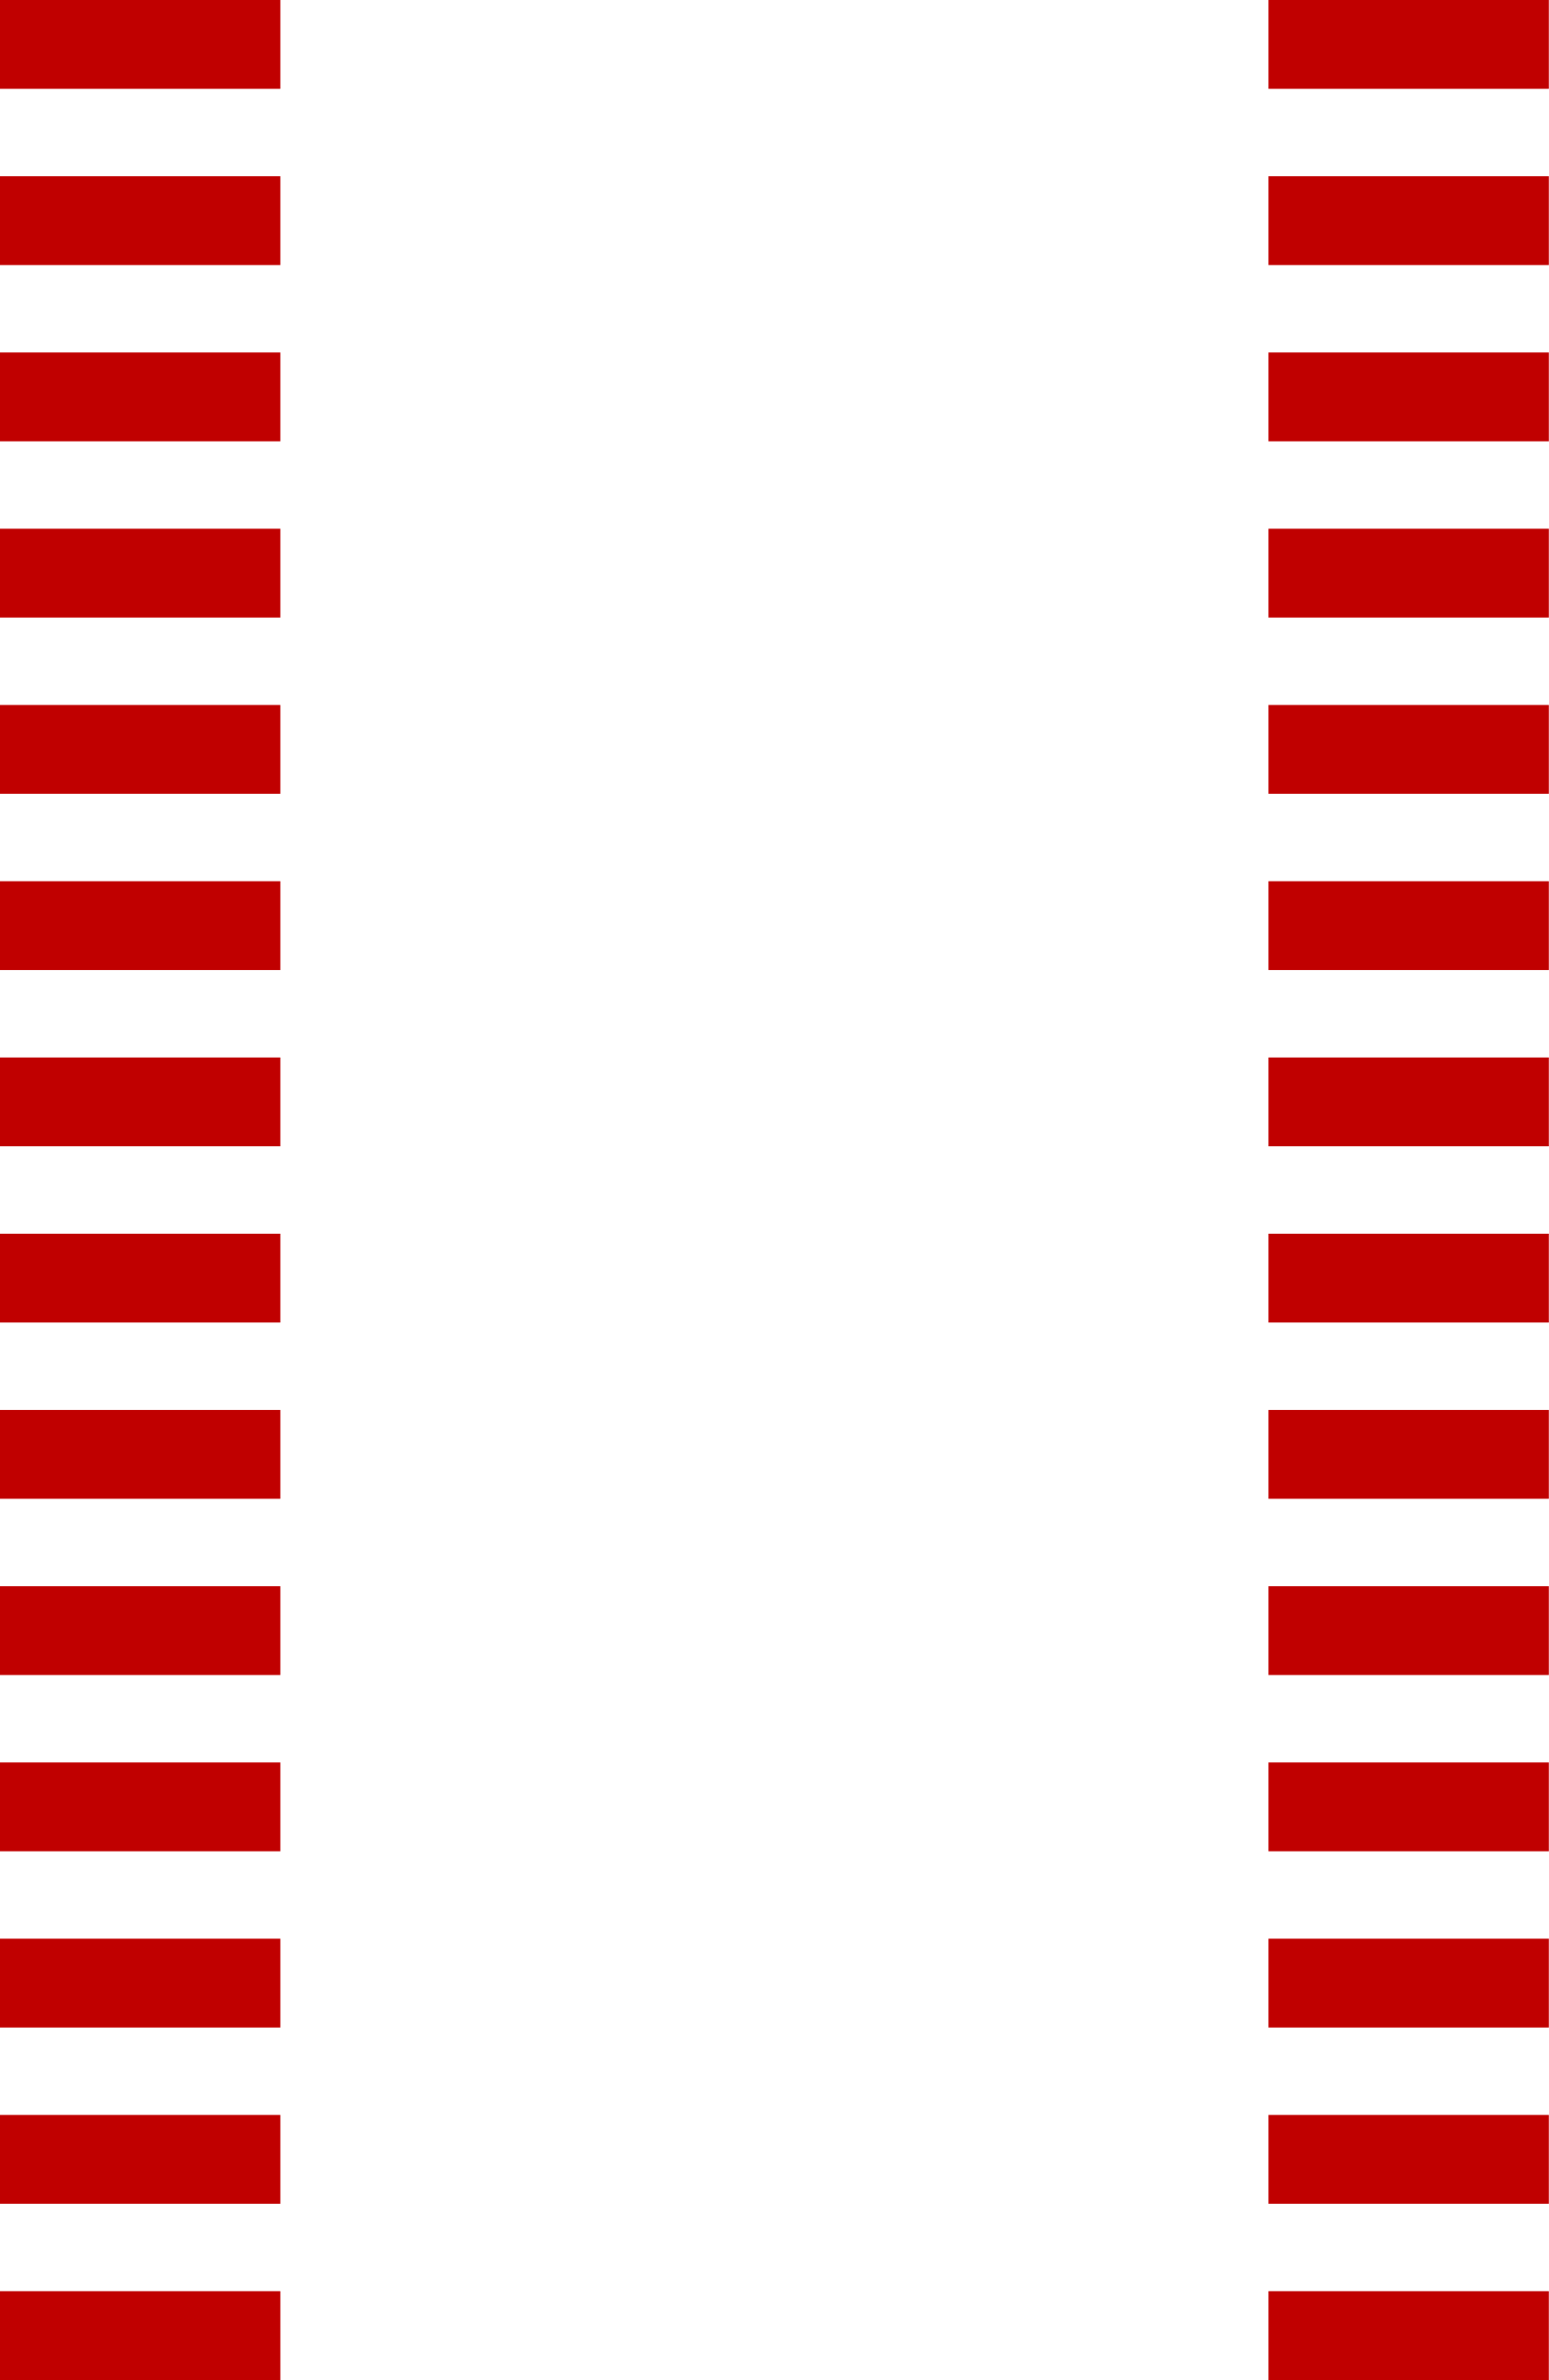
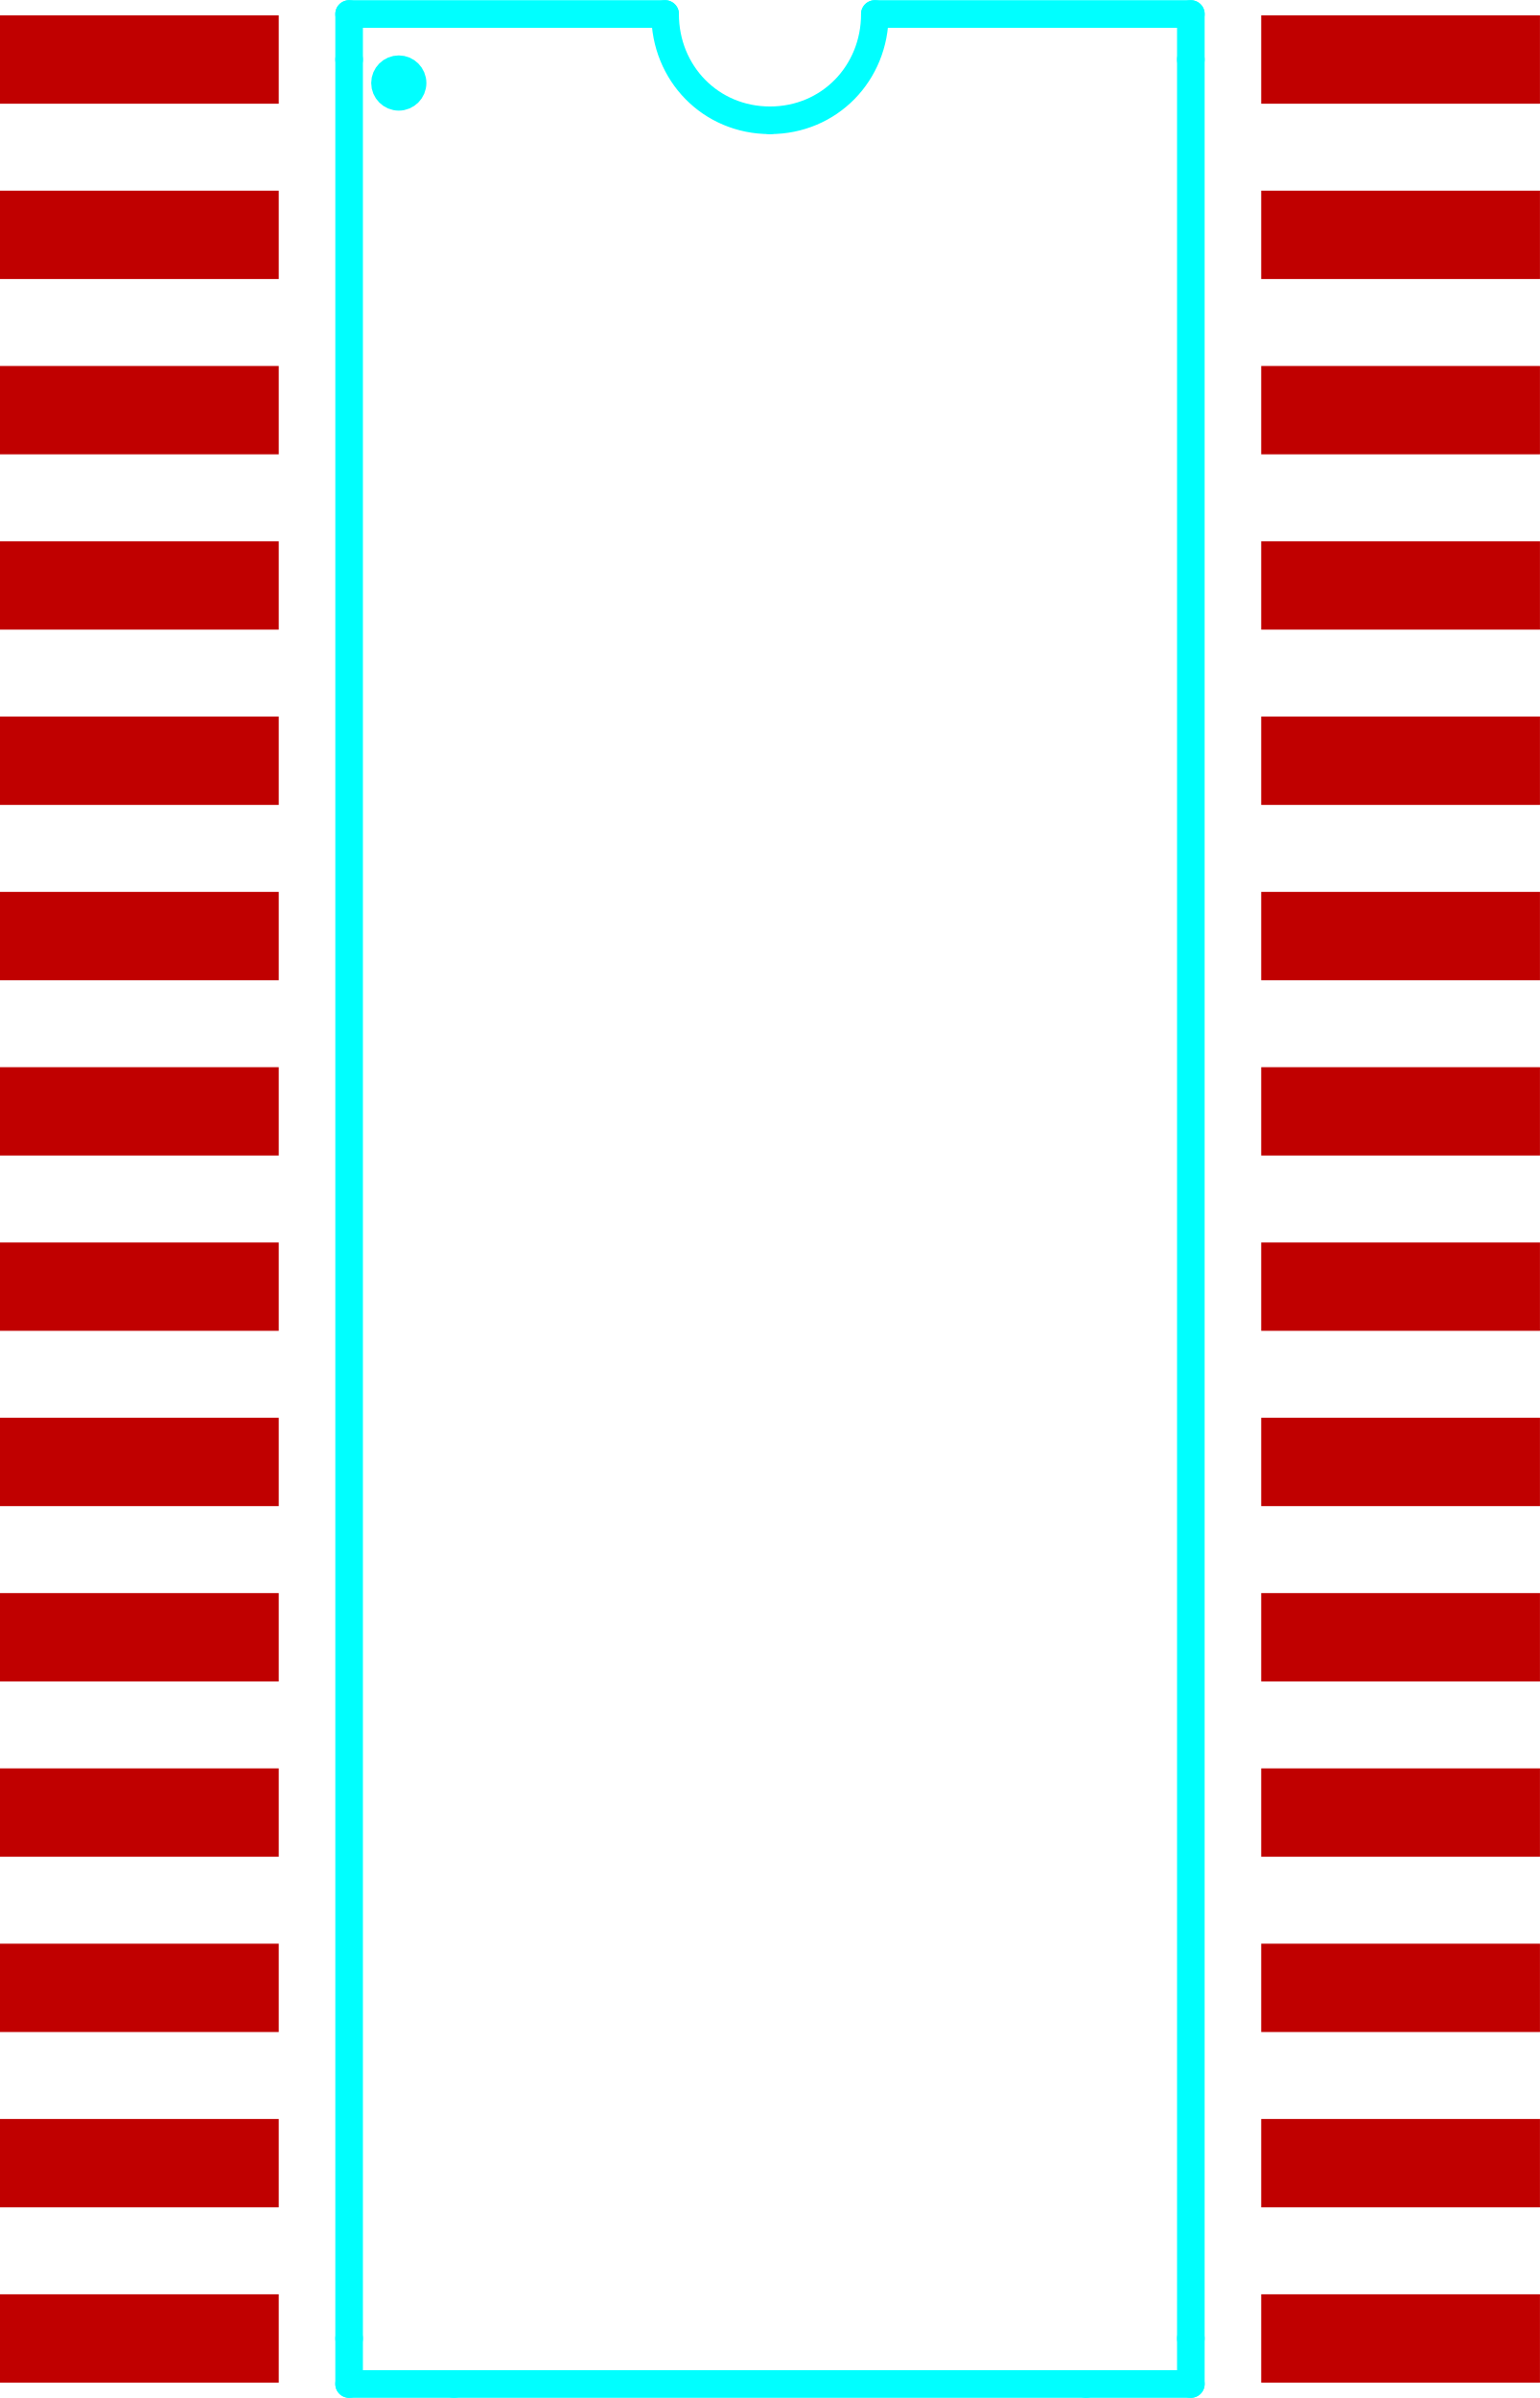
- <svg xmlns="http://www.w3.org/2000/svg" id="svg1503" version="1.2" viewBox="0 0 1116 1715" height="17.15mm" width="11.16mm">
-   <defs id="defs1327" />
-   <g transform="translate(-255,-603)" font-size="291.042" font-weight="400" font-style="normal" id="g1331" style="font-style:normal;font-weight:400;font-size:291.042px;font-family:'MS Shell Dlg 2';fill:#000000;fill-opacity:1;fill-rule:evenodd;stroke:none;stroke-width:1;stroke-linecap:square;stroke-linejoin:bevel" />
-   <g transform="translate(-255,-603)" font-size="291.042" font-weight="400" font-style="normal" id="g1335" style="font-style:normal;font-weight:400;font-size:291.042px;font-family:'MS Shell Dlg 2';fill:#c00000;fill-opacity:1;fill-rule:evenodd;stroke:none;stroke-width:1;stroke-linecap:square;stroke-linejoin:bevel">
-     <path d="m 255,603 h 202 v 64 H 255 v -64" id="path1333" style="vector-effect:non-scaling-stroke;fill-rule:evenodd" />
-   </g>
-   <g transform="translate(-255,-603)" font-size="291.042" font-weight="400" font-style="normal" id="g1339" style="font-style:normal;font-weight:400;font-size:291.042px;font-family:'MS Shell Dlg 2';fill:#c00000;fill-opacity:1;fill-rule:evenodd;stroke:none;stroke-width:1;stroke-linecap:square;stroke-linejoin:bevel">
-     <path d="m 255,730 h 202 v 64 H 255 v -64" id="path1337" style="vector-effect:non-scaling-stroke;fill-rule:evenodd" />
-   </g>
-   <g transform="translate(-255,-603)" font-size="291.042" font-weight="400" font-style="normal" id="g1343" style="font-style:normal;font-weight:400;font-size:291.042px;font-family:'MS Shell Dlg 2';fill:#c00000;fill-opacity:1;fill-rule:evenodd;stroke:none;stroke-width:1;stroke-linecap:square;stroke-linejoin:bevel">
-     <path d="m 255,857 h 202 v 64 H 255 v -64" id="path1341" style="vector-effect:non-scaling-stroke;fill-rule:evenodd" />
-   </g>
-   <g transform="translate(-255,-603)" font-size="291.042" font-weight="400" font-style="normal" id="g1347" style="font-style:normal;font-weight:400;font-size:291.042px;font-family:'MS Shell Dlg 2';fill:#c00000;fill-opacity:1;fill-rule:evenodd;stroke:none;stroke-width:1;stroke-linecap:square;stroke-linejoin:bevel">
-     <path d="m 255,984 h 202 v 64 H 255 v -64" id="path1345" style="vector-effect:non-scaling-stroke;fill-rule:evenodd" />
-   </g>
-   <g transform="translate(-255,-603)" font-size="291.042" font-weight="400" font-style="normal" id="g1351" style="font-style:normal;font-weight:400;font-size:291.042px;font-family:'MS Shell Dlg 2';fill:#c00000;fill-opacity:1;fill-rule:evenodd;stroke:none;stroke-width:1;stroke-linecap:square;stroke-linejoin:bevel">
-     <path d="m 255,1111 h 202 v 64 H 255 v -64" id="path1349" style="vector-effect:non-scaling-stroke;fill-rule:evenodd" />
-   </g>
-   <g transform="translate(-255,-603)" font-size="291.042" font-weight="400" font-style="normal" id="g1355" style="font-style:normal;font-weight:400;font-size:291.042px;font-family:'MS Shell Dlg 2';fill:#c00000;fill-opacity:1;fill-rule:evenodd;stroke:none;stroke-width:1;stroke-linecap:square;stroke-linejoin:bevel">
-     <path d="m 255,1238 h 202 v 64 H 255 v -64" id="path1353" style="vector-effect:non-scaling-stroke;fill-rule:evenodd" />
-   </g>
-   <g transform="translate(-255,-603)" font-size="291.042" font-weight="400" font-style="normal" id="g1359" style="font-style:normal;font-weight:400;font-size:291.042px;font-family:'MS Shell Dlg 2';fill:#c00000;fill-opacity:1;fill-rule:evenodd;stroke:none;stroke-width:1;stroke-linecap:square;stroke-linejoin:bevel">
-     <path d="m 255,1365 h 202 v 64 H 255 v -64" id="path1357" style="vector-effect:non-scaling-stroke;fill-rule:evenodd" />
-   </g>
-   <g transform="translate(-255,-603)" font-size="291.042" font-weight="400" font-style="normal" id="g1363" style="font-style:normal;font-weight:400;font-size:291.042px;font-family:'MS Shell Dlg 2';fill:#c00000;fill-opacity:1;fill-rule:evenodd;stroke:none;stroke-width:1;stroke-linecap:square;stroke-linejoin:bevel">
-     <path d="m 255,1492 h 202 v 64 H 255 v -64" id="path1361" style="vector-effect:non-scaling-stroke;fill-rule:evenodd" />
-   </g>
-   <g transform="translate(-255,-603)" font-size="291.042" font-weight="400" font-style="normal" id="g1367" style="font-style:normal;font-weight:400;font-size:291.042px;font-family:'MS Shell Dlg 2';fill:#c00000;fill-opacity:1;fill-rule:evenodd;stroke:none;stroke-width:1;stroke-linecap:square;stroke-linejoin:bevel">
-     <path d="m 255,1619 h 202 v 64 H 255 v -64" id="path1365" style="vector-effect:non-scaling-stroke;fill-rule:evenodd" />
-   </g>
-   <g transform="translate(-255,-603)" font-size="291.042" font-weight="400" font-style="normal" id="g1371" style="font-style:normal;font-weight:400;font-size:291.042px;font-family:'MS Shell Dlg 2';fill:#c00000;fill-opacity:1;fill-rule:evenodd;stroke:none;stroke-width:1;stroke-linecap:square;stroke-linejoin:bevel">
-     <path d="m 255,1746 h 202 v 64 H 255 v -64" id="path1369" style="vector-effect:non-scaling-stroke;fill-rule:evenodd" />
-   </g>
-   <g transform="translate(-255,-603)" font-size="291.042" font-weight="400" font-style="normal" id="g1375" style="font-style:normal;font-weight:400;font-size:291.042px;font-family:'MS Shell Dlg 2';fill:#c00000;fill-opacity:1;fill-rule:evenodd;stroke:none;stroke-width:1;stroke-linecap:square;stroke-linejoin:bevel">
-     <path d="m 255,1873 h 202 v 64 H 255 v -64" id="path1373" style="vector-effect:non-scaling-stroke;fill-rule:evenodd" />
-   </g>
-   <g transform="translate(-255,-603)" font-size="291.042" font-weight="400" font-style="normal" id="g1379" style="font-style:normal;font-weight:400;font-size:291.042px;font-family:'MS Shell Dlg 2';fill:#c00000;fill-opacity:1;fill-rule:evenodd;stroke:none;stroke-width:1;stroke-linecap:square;stroke-linejoin:bevel">
-     <path d="m 255,2000 h 202 v 64 H 255 v -64" id="path1377" style="vector-effect:non-scaling-stroke;fill-rule:evenodd" />
-   </g>
-   <g transform="translate(-255,-603)" font-size="291.042" font-weight="400" font-style="normal" id="g1383" style="font-style:normal;font-weight:400;font-size:291.042px;font-family:'MS Shell Dlg 2';fill:#c00000;fill-opacity:1;fill-rule:evenodd;stroke:none;stroke-width:1;stroke-linecap:square;stroke-linejoin:bevel">
-     <path d="m 255,2127 h 202 v 64 H 255 v -64" id="path1381" style="vector-effect:non-scaling-stroke;fill-rule:evenodd" />
-   </g>
-   <g transform="translate(-255,-603)" font-size="291.042" font-weight="400" font-style="normal" id="g1387" style="font-style:normal;font-weight:400;font-size:291.042px;font-family:'MS Shell Dlg 2';fill:#c00000;fill-opacity:1;fill-rule:evenodd;stroke:none;stroke-width:1;stroke-linecap:square;stroke-linejoin:bevel">
-     <path d="m 255,2254 h 202 v 64 H 255 v -64" id="path1385" style="vector-effect:non-scaling-stroke;fill-rule:evenodd" />
-   </g>
-   <g transform="translate(-255,-603)" font-size="291.042" font-weight="400" font-style="normal" id="g1391" style="font-style:normal;font-weight:400;font-size:291.042px;font-family:'MS Shell Dlg 2';fill:#c00000;fill-opacity:1;fill-rule:evenodd;stroke:none;stroke-width:1;stroke-linecap:square;stroke-linejoin:bevel">
-     <path d="m 1169,2254 h 202 v 64 h -202 v -64" id="path1389" style="vector-effect:non-scaling-stroke;fill-rule:evenodd" />
-   </g>
-   <g transform="translate(-255,-603)" font-size="291.042" font-weight="400" font-style="normal" id="g1395" style="font-style:normal;font-weight:400;font-size:291.042px;font-family:'MS Shell Dlg 2';fill:#c00000;fill-opacity:1;fill-rule:evenodd;stroke:none;stroke-width:1;stroke-linecap:square;stroke-linejoin:bevel">
-     <path d="m 1169,2127 h 202 v 64 h -202 v -64" id="path1393" style="vector-effect:non-scaling-stroke;fill-rule:evenodd" />
-   </g>
-   <g transform="translate(-255,-603)" font-size="291.042" font-weight="400" font-style="normal" id="g1399" style="font-style:normal;font-weight:400;font-size:291.042px;font-family:'MS Shell Dlg 2';fill:#c00000;fill-opacity:1;fill-rule:evenodd;stroke:none;stroke-width:1;stroke-linecap:square;stroke-linejoin:bevel">
-     <path d="m 1169,2000 h 202 v 64 h -202 v -64" id="path1397" style="vector-effect:non-scaling-stroke;fill-rule:evenodd" />
-   </g>
-   <g transform="translate(-255,-603)" font-size="291.042" font-weight="400" font-style="normal" id="g1403" style="font-style:normal;font-weight:400;font-size:291.042px;font-family:'MS Shell Dlg 2';fill:#c00000;fill-opacity:1;fill-rule:evenodd;stroke:none;stroke-width:1;stroke-linecap:square;stroke-linejoin:bevel">
-     <path d="m 1169,1873 h 202 v 64 h -202 v -64" id="path1401" style="vector-effect:non-scaling-stroke;fill-rule:evenodd" />
-   </g>
-   <g transform="translate(-255,-603)" font-size="291.042" font-weight="400" font-style="normal" id="g1407" style="font-style:normal;font-weight:400;font-size:291.042px;font-family:'MS Shell Dlg 2';fill:#c00000;fill-opacity:1;fill-rule:evenodd;stroke:none;stroke-width:1;stroke-linecap:square;stroke-linejoin:bevel">
-     <path d="m 1169,1746 h 202 v 64 h -202 v -64" id="path1405" style="vector-effect:non-scaling-stroke;fill-rule:evenodd" />
-   </g>
-   <g transform="translate(-255,-603)" font-size="291.042" font-weight="400" font-style="normal" id="g1411" style="font-style:normal;font-weight:400;font-size:291.042px;font-family:'MS Shell Dlg 2';fill:#c00000;fill-opacity:1;fill-rule:evenodd;stroke:none;stroke-width:1;stroke-linecap:square;stroke-linejoin:bevel">
-     <path d="m 1169,1619 h 202 v 64 h -202 v -64" id="path1409" style="vector-effect:non-scaling-stroke;fill-rule:evenodd" />
-   </g>
-   <g transform="translate(-255,-603)" font-size="291.042" font-weight="400" font-style="normal" id="g1415" style="font-style:normal;font-weight:400;font-size:291.042px;font-family:'MS Shell Dlg 2';fill:#c00000;fill-opacity:1;fill-rule:evenodd;stroke:none;stroke-width:1;stroke-linecap:square;stroke-linejoin:bevel">
-     <path d="m 1169,1492 h 202 v 64 h -202 v -64" id="path1413" style="vector-effect:non-scaling-stroke;fill-rule:evenodd" />
-   </g>
-   <g transform="translate(-255,-603)" font-size="291.042" font-weight="400" font-style="normal" id="g1419" style="font-style:normal;font-weight:400;font-size:291.042px;font-family:'MS Shell Dlg 2';fill:#c00000;fill-opacity:1;fill-rule:evenodd;stroke:none;stroke-width:1;stroke-linecap:square;stroke-linejoin:bevel">
-     <path d="m 1169,1365 h 202 v 64 h -202 v -64" id="path1417" style="vector-effect:non-scaling-stroke;fill-rule:evenodd" />
-   </g>
-   <g transform="translate(-255,-603)" font-size="291.042" font-weight="400" font-style="normal" id="g1423" style="font-style:normal;font-weight:400;font-size:291.042px;font-family:'MS Shell Dlg 2';fill:#c00000;fill-opacity:1;fill-rule:evenodd;stroke:none;stroke-width:1;stroke-linecap:square;stroke-linejoin:bevel">
-     <path d="m 1169,1238 h 202 v 64 h -202 v -64" id="path1421" style="vector-effect:non-scaling-stroke;fill-rule:evenodd" />
-   </g>
-   <g transform="translate(-255,-603)" font-size="291.042" font-weight="400" font-style="normal" id="g1427" style="font-style:normal;font-weight:400;font-size:291.042px;font-family:'MS Shell Dlg 2';fill:#c00000;fill-opacity:1;fill-rule:evenodd;stroke:none;stroke-width:1;stroke-linecap:square;stroke-linejoin:bevel">
-     <path d="m 1169,1111 h 202 v 64 h -202 v -64" id="path1425" style="vector-effect:non-scaling-stroke;fill-rule:evenodd" />
-   </g>
-   <g transform="translate(-255,-603)" font-size="291.042" font-weight="400" font-style="normal" id="g1431" style="font-style:normal;font-weight:400;font-size:291.042px;font-family:'MS Shell Dlg 2';fill:#c00000;fill-opacity:1;fill-rule:evenodd;stroke:none;stroke-width:1;stroke-linecap:square;stroke-linejoin:bevel">
-     <path d="m 1169,984 h 202 v 64 h -202 v -64" id="path1429" style="vector-effect:non-scaling-stroke;fill-rule:evenodd" />
-   </g>
-   <g transform="translate(-255,-603)" font-size="291.042" font-weight="400" font-style="normal" id="g1435" style="font-style:normal;font-weight:400;font-size:291.042px;font-family:'MS Shell Dlg 2';fill:#c00000;fill-opacity:1;fill-rule:evenodd;stroke:none;stroke-width:1;stroke-linecap:square;stroke-linejoin:bevel">
-     <path d="m 1169,857 h 202 v 64 h -202 v -64" id="path1433" style="vector-effect:non-scaling-stroke;fill-rule:evenodd" />
-   </g>
-   <g transform="translate(-255,-603)" font-size="291.042" font-weight="400" font-style="normal" id="g1439" style="font-style:normal;font-weight:400;font-size:291.042px;font-family:'MS Shell Dlg 2';fill:#c00000;fill-opacity:1;fill-rule:evenodd;stroke:none;stroke-width:1;stroke-linecap:square;stroke-linejoin:bevel">
-     <path d="m 1169,730 h 202 v 64 h -202 v -64" id="path1437" style="vector-effect:non-scaling-stroke;fill-rule:evenodd" />
-   </g>
-   <g transform="translate(-255,-603)" font-size="291.042" font-weight="400" font-style="normal" id="g1443" style="font-style:normal;font-weight:400;font-size:291.042px;font-family:'MS Shell Dlg 2';fill:#c00000;fill-opacity:1;fill-rule:evenodd;stroke:none;stroke-width:1;stroke-linecap:square;stroke-linejoin:bevel">
-     <path d="m 1169,603 h 202 v 64 h -202 v -64" id="path1441" style="vector-effect:non-scaling-stroke;fill-rule:evenodd" />
+ <svg xmlns="http://www.w3.org/2000/svg" version="1.1" id="svg563" xml:space="preserve" width="42.18" height="65.661" viewBox="0 0 42.18 65.661">
+   <defs id="defs567" />
+   <g id="g571" transform="matrix(1.333333,0,0,-1.333333,-9.637796,74.96391)">
+     <g id="g575" transform="matrix(0.02834646,0,0,-0.02834646,0,73)">
+       <g id="g577" />
+     </g>
+     <g id="g579" transform="matrix(0.02834646,0,0,-0.02834646,0,73)">
+       <path d="m 255,603 h 202 v 64 H 255 Z" style="fill:#c00000;fill-opacity:1;fill-rule:nonzero;stroke:none" id="path585" />
+       <path d="m 255,730 h 202 v 64 H 255 Z" style="fill:#c00000;fill-opacity:1;fill-rule:nonzero;stroke:none" id="path587" />
+       <path d="m 255,857 h 202 v 64 H 255 Z" style="fill:#c00000;fill-opacity:1;fill-rule:nonzero;stroke:none" id="path589" />
+       <path d="m 255,984 h 202 v 64 H 255 Z" style="fill:#c00000;fill-opacity:1;fill-rule:nonzero;stroke:none" id="path591" />
+       <path d="m 255,1111 h 202 v 64 H 255 Z" style="fill:#c00000;fill-opacity:1;fill-rule:nonzero;stroke:none" id="path593" />
+       <path d="m 255,1238 h 202 v 64 H 255 Z" style="fill:#c00000;fill-opacity:1;fill-rule:nonzero;stroke:none" id="path595" />
+       <path d="m 255,1365 h 202 v 64 H 255 Z" style="fill:#c00000;fill-opacity:1;fill-rule:nonzero;stroke:none" id="path597" />
+       <path d="m 255,1492 h 202 v 64 H 255 Z" style="fill:#c00000;fill-opacity:1;fill-rule:nonzero;stroke:none" id="path599" />
+       <path d="m 255,1619 h 202 v 64 H 255 Z" style="fill:#c00000;fill-opacity:1;fill-rule:nonzero;stroke:none" id="path601" />
+       <path d="m 255,1746 h 202 v 64 H 255 Z" style="fill:#c00000;fill-opacity:1;fill-rule:nonzero;stroke:none" id="path603" />
+       <path d="m 255,1873 h 202 v 64 H 255 Z" style="fill:#c00000;fill-opacity:1;fill-rule:nonzero;stroke:none" id="path605" />
+       <path d="m 255,2000 h 202 v 64 H 255 Z" style="fill:#c00000;fill-opacity:1;fill-rule:nonzero;stroke:none" id="path607" />
+       <path d="m 255,2127 h 202 v 64 H 255 Z" style="fill:#c00000;fill-opacity:1;fill-rule:nonzero;stroke:none" id="path609" />
+       <path d="m 255,2254 h 202 v 64 H 255 Z" style="fill:#c00000;fill-opacity:1;fill-rule:nonzero;stroke:none" id="path611" />
+       <path d="m 1169,2254 h 202 v 64 h -202 z" style="fill:#c00000;fill-opacity:1;fill-rule:nonzero;stroke:none" id="path613" />
+       <path d="m 1169,2127 h 202 v 64 h -202 z" style="fill:#c00000;fill-opacity:1;fill-rule:nonzero;stroke:none" id="path615" />
+       <path d="m 1169,2000 h 202 v 64 h -202 z" style="fill:#c00000;fill-opacity:1;fill-rule:nonzero;stroke:none" id="path617" />
+       <path d="m 1169,1873 h 202 v 64 h -202 z" style="fill:#c00000;fill-opacity:1;fill-rule:nonzero;stroke:none" id="path619" />
+       <path d="m 1169,1746 h 202 v 64 h -202 z" style="fill:#c00000;fill-opacity:1;fill-rule:nonzero;stroke:none" id="path621" />
+       <path d="m 1169,1619 h 202 v 64 h -202 z" style="fill:#c00000;fill-opacity:1;fill-rule:nonzero;stroke:none" id="path623" />
+       <path d="m 1169,1492 h 202 v 64 h -202 z" style="fill:#c00000;fill-opacity:1;fill-rule:nonzero;stroke:none" id="path625" />
+       <path d="m 1169,1365 h 202 v 64 h -202 z" style="fill:#c00000;fill-opacity:1;fill-rule:nonzero;stroke:none" id="path627" />
+       <path d="m 1169,1238 h 202 v 64 h -202 z" style="fill:#c00000;fill-opacity:1;fill-rule:nonzero;stroke:none" id="path629" />
+       <path d="m 1169,1111 h 202 v 64 h -202 z" style="fill:#c00000;fill-opacity:1;fill-rule:nonzero;stroke:none" id="path631" />
+       <path d="m 1169,984 h 202 v 64 h -202 z" style="fill:#c00000;fill-opacity:1;fill-rule:nonzero;stroke:none" id="path633" />
+       <path d="m 1169,857 h 202 v 64 h -202 z" style="fill:#c00000;fill-opacity:1;fill-rule:nonzero;stroke:none" id="path635" />
+       <path d="m 1169,730 h 202 v 64 h -202 z" style="fill:#c00000;fill-opacity:1;fill-rule:nonzero;stroke:none" id="path637" />
+       <path d="m 1169,603 h 202 v 64 h -202 z" style="fill:#c00000;fill-opacity:1;fill-rule:nonzero;stroke:none" id="path639" />
+       <g id="g641">
+         <path id="path643" style="fill:none;stroke:#00ffff;stroke-width:20;stroke-linecap:round;stroke-linejoin:bevel;stroke-miterlimit:10;stroke-dasharray:none;stroke-opacity:1" d="M 508,602 H 737" />
+         <path id="path645" style="fill:none;stroke:#00ffff;stroke-width:20;stroke-linecap:round;stroke-linejoin:bevel;stroke-miterlimit:10;stroke-dasharray:none;stroke-opacity:1" d="m 737,602 c 0,43 33,77 76,77" />
+         <path id="path647" style="fill:none;stroke:#00ffff;stroke-width:20;stroke-linecap:round;stroke-linejoin:bevel;stroke-miterlimit:10;stroke-dasharray:none;stroke-opacity:1" d="m 889,602 c 0,43 -33,77 -76,77" />
+         <path id="path649" style="fill:none;stroke:#00ffff;stroke-width:20;stroke-linecap:round;stroke-linejoin:bevel;stroke-miterlimit:10;stroke-dasharray:none;stroke-opacity:1" d="m 889,602 h 229" />
+         <path id="path651" style="fill:none;stroke:#00ffff;stroke-width:20;stroke-linecap:round;stroke-linejoin:bevel;stroke-miterlimit:10;stroke-dasharray:none;stroke-opacity:1" d="m 584,2319 h 458" />
+         <path id="path653" style="fill:none;stroke:#00ffff;stroke-width:20;stroke-linecap:round;stroke-linejoin:bevel;stroke-miterlimit:10;stroke-dasharray:none;stroke-opacity:1" d="M 508,635 V 2286" />
+         <path id="path655" style="fill:none;stroke:#00ffff;stroke-width:20;stroke-linecap:round;stroke-linejoin:bevel;stroke-miterlimit:10;stroke-dasharray:none;stroke-opacity:1" d="M 1118,635 V 2286" />
+         <path id="path657" style="fill:none;stroke:#00ffff;stroke-width:20;stroke-linecap:round;stroke-linejoin:bevel;stroke-miterlimit:10;stroke-dasharray:none;stroke-opacity:1" d="M 508,635 V 602" />
+         <path id="path659" style="fill:none;stroke:#00ffff;stroke-width:20;stroke-linecap:round;stroke-linejoin:bevel;stroke-miterlimit:10;stroke-dasharray:none;stroke-opacity:1" d="m 1118,602 v 33" />
+         <path id="path661" style="fill:none;stroke:#00ffff;stroke-width:20;stroke-linecap:round;stroke-linejoin:bevel;stroke-miterlimit:10;stroke-dasharray:none;stroke-opacity:1" d="m 1042,2319 h 76" />
+         <path id="path663" style="fill:none;stroke:#00ffff;stroke-width:20;stroke-linecap:round;stroke-linejoin:bevel;stroke-miterlimit:10;stroke-dasharray:none;stroke-opacity:1" d="m 1118,2319 v -33" />
+         <path id="path665" style="fill:none;stroke:#00ffff;stroke-width:20;stroke-linecap:round;stroke-linejoin:bevel;stroke-miterlimit:10;stroke-dasharray:none;stroke-opacity:1" d="m 508,2286 v 33" />
+         <path id="path667" style="fill:none;stroke:#00ffff;stroke-width:20;stroke-linecap:round;stroke-linejoin:bevel;stroke-miterlimit:10;stroke-dasharray:none;stroke-opacity:1" d="m 508,2319 h 76" />
+         <path id="path669" style="fill:none;stroke:#00ffff;stroke-width:20;stroke-linecap:round;stroke-linejoin:bevel;stroke-miterlimit:10;stroke-dasharray:none;stroke-opacity:1" d="m 554,652 c 0,5.523 -4.477,10 -10,10 -5.523,0 -10,-4.477 -10,-10 0,-5.523 4.477,-10 10,-10 5.523,0 10,4.477 10,10 z" />
+       </g>
+     </g>
  </g>
</svg>
